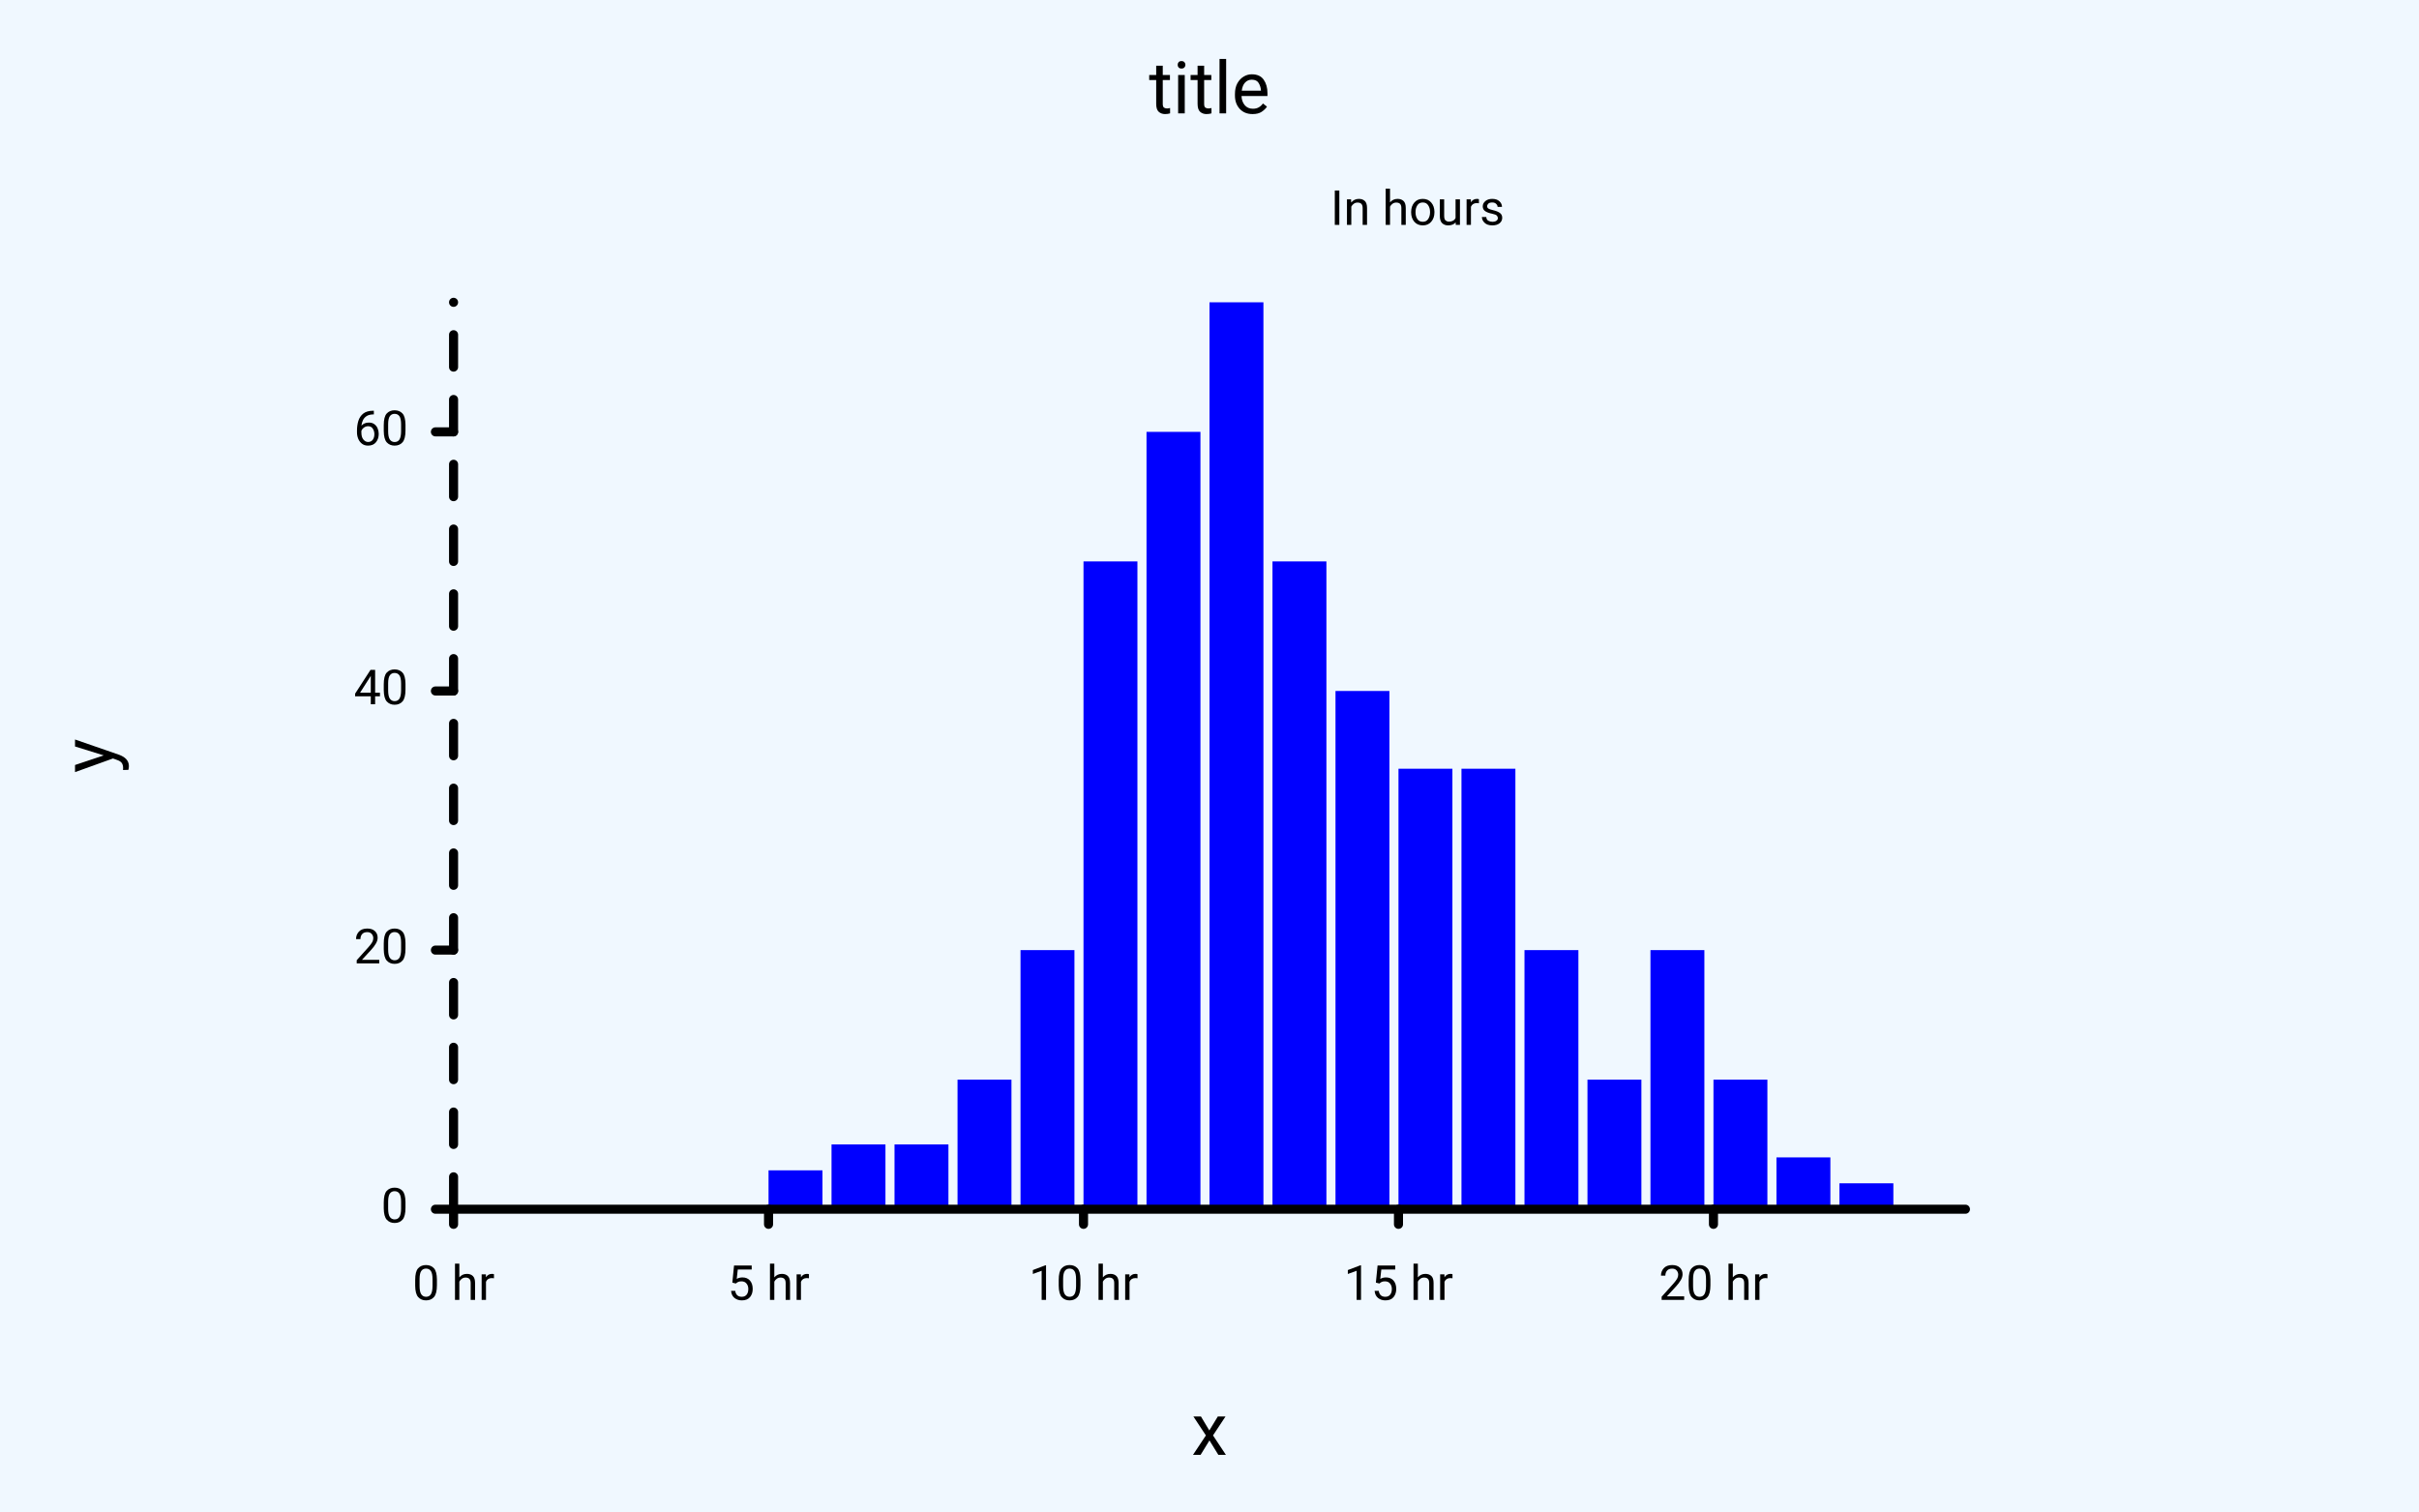
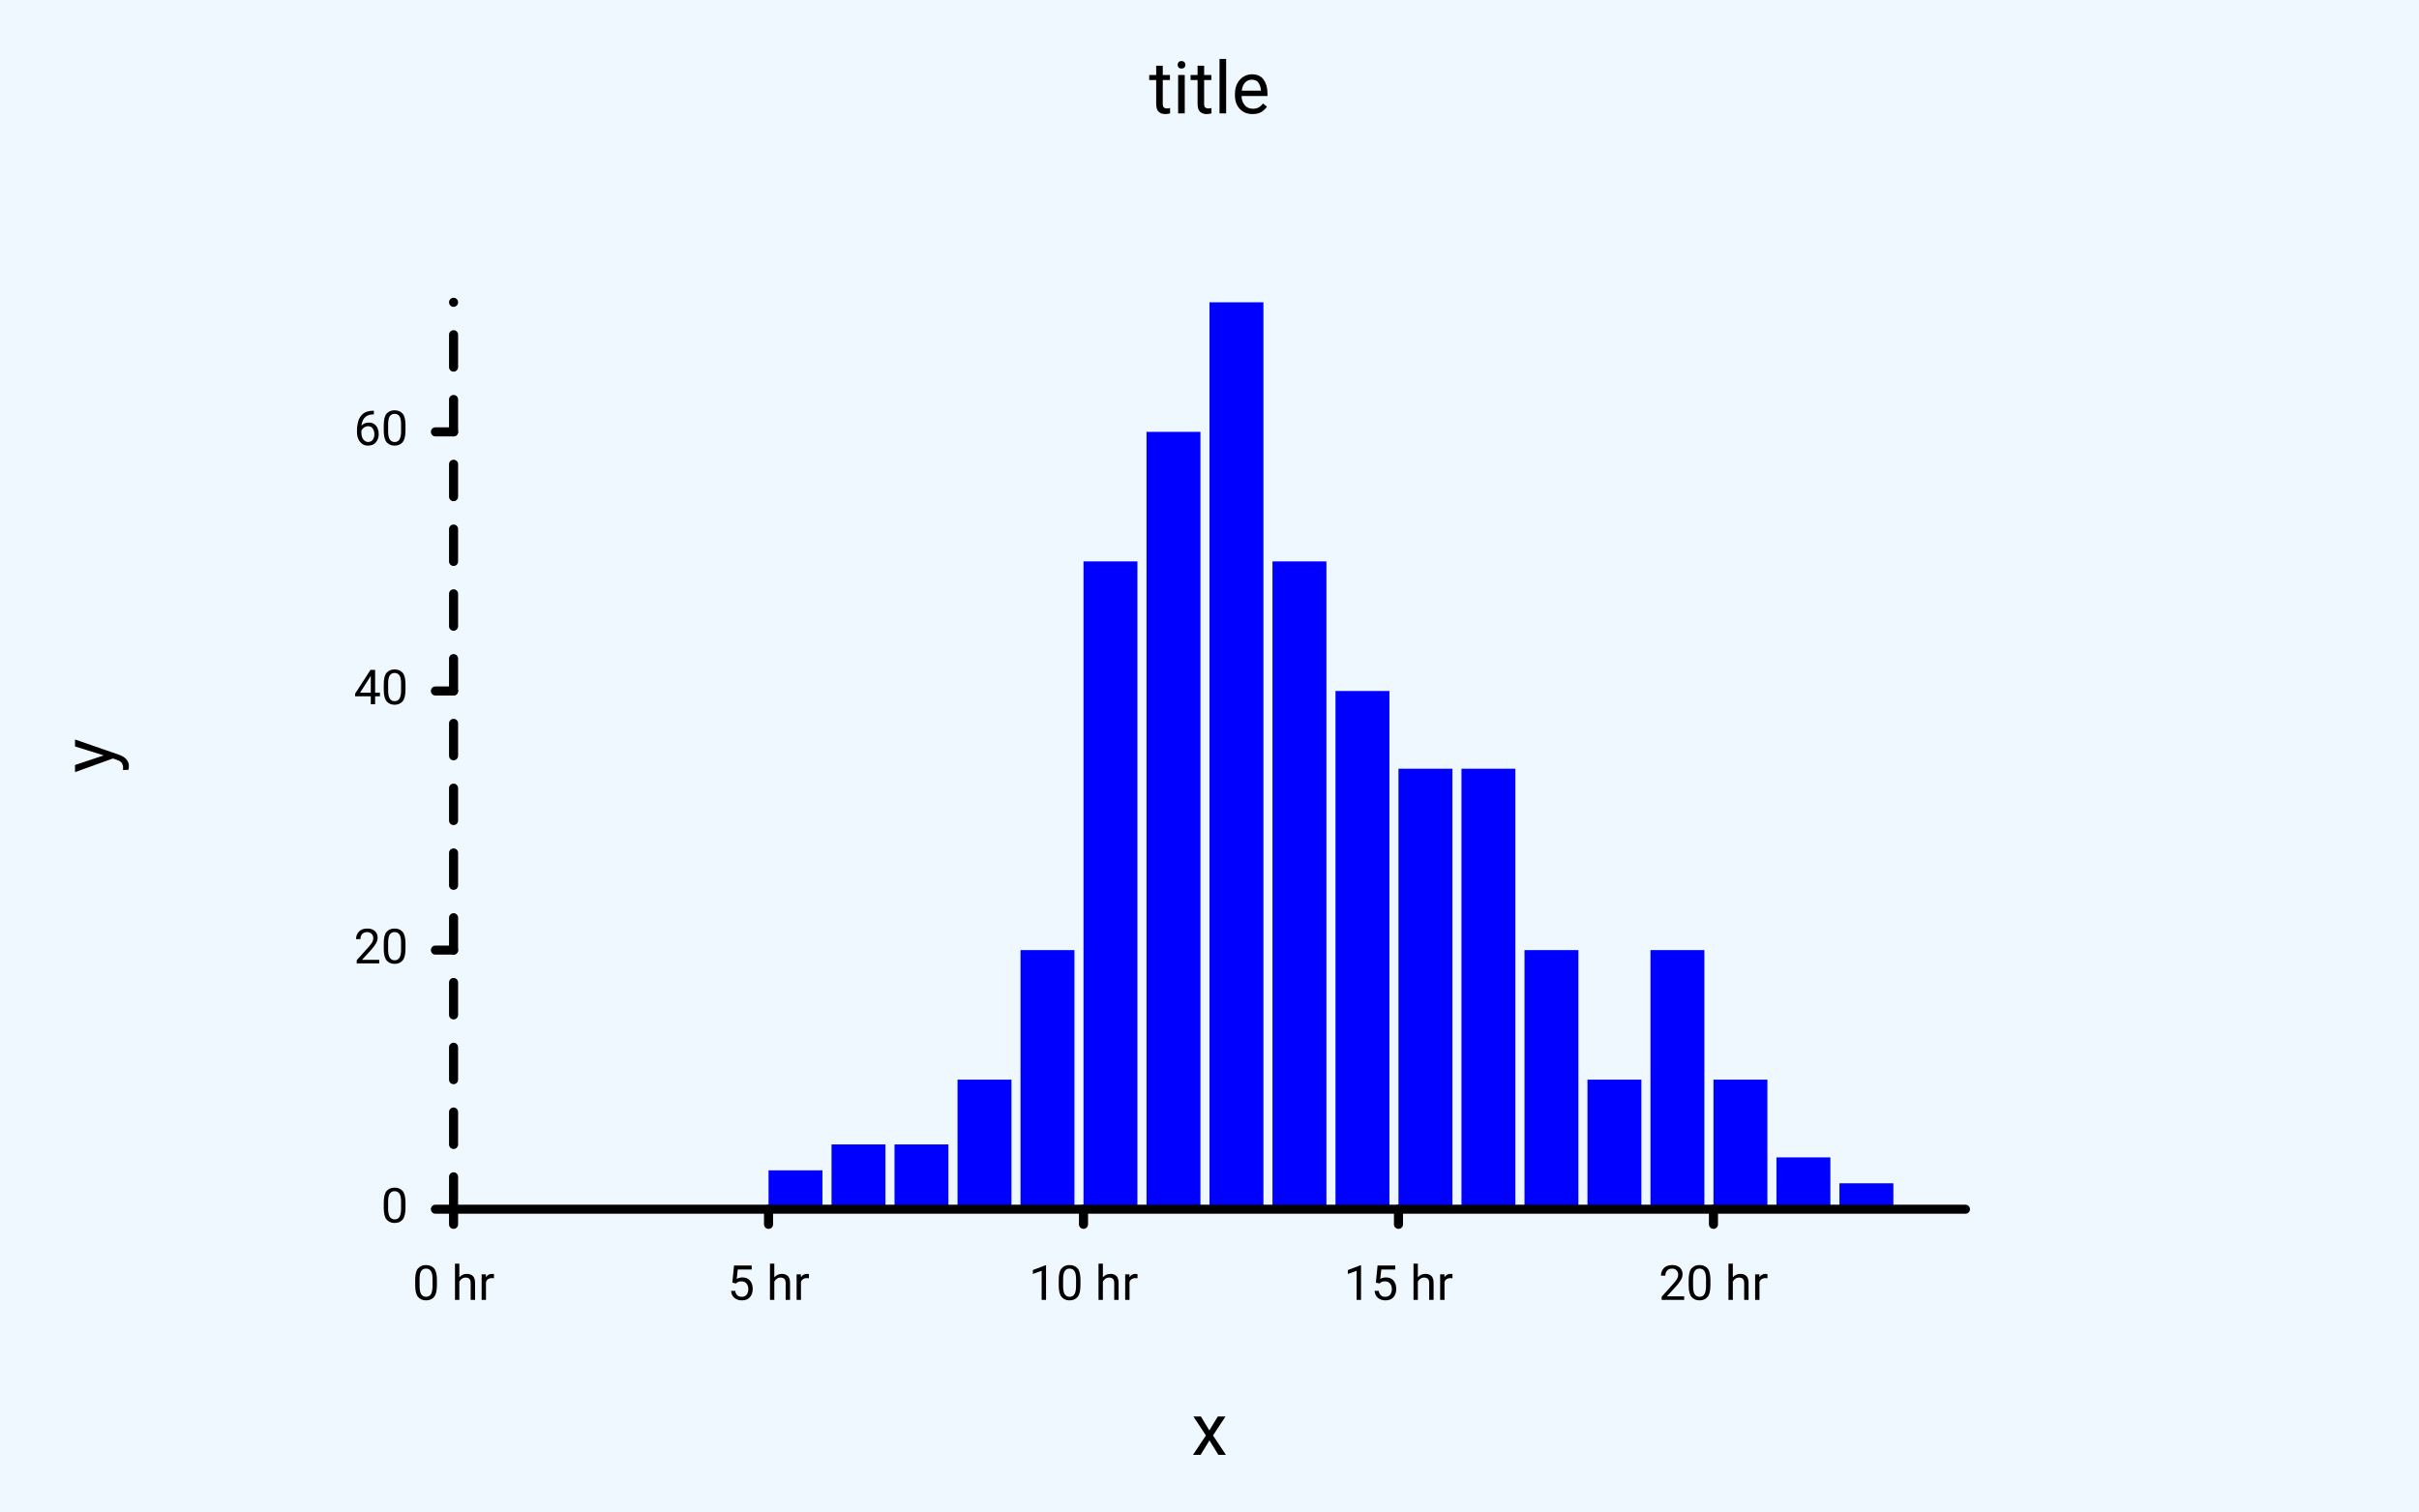
<svg xmlns="http://www.w3.org/2000/svg" class="poloto" width="800" height="500" viewBox="0 0 800 500">
  <style> .poloto{stroke-linecap:round;stroke-linejoin:round;font-family:Roboto,sans-serif;font-size:16px;}.poloto_background{fill:AliceBlue;}.poloto_scatter{stroke-width:7}.poloto_tick_line{stroke:gray;stroke-width:0.5}.poloto_line{stroke-width:2}.poloto_text{fill: black;}.poloto_axis_lines{stroke: black;stroke-width:3;fill:none;stroke-dasharray:none}.poloto_title{font-size:24px;dominant-baseline:start;text-anchor:middle;}.poloto_xname{font-size:24px;dominant-baseline:start;text-anchor:middle;}.poloto_yname{font-size:24px;dominant-baseline:start;text-anchor:middle;}.poloto_legend_text{font-size:20px;dominant-baseline:middle;text-anchor:start;}.poloto0stroke{stroke:blue;}.poloto1stroke{stroke:red;}.poloto2stroke{stroke:green;}.poloto3stroke{stroke:gold;}.poloto4stroke{stroke:aqua;}.poloto5stroke{stroke:lime;}.poloto6stroke{stroke:orange;}.poloto7stroke{stroke:chocolate;}.poloto0fill{fill:blue;}.poloto1fill{fill:red;}.poloto2fill{fill:green;}.poloto3fill{fill:gold;}.poloto4fill{fill:aqua;}.poloto5fill{fill:lime;}.poloto6fill{fill:orange;}.poloto7fill{fill:chocolate;}</style>
  <circle r="1e5" class="poloto_background" />
  <text class="poloto_text poloto_legend_text" x="675" y="100" />
  <g class="poloto_histo poloto0fill">
    <rect x="150.00" y="400.00" width="17.833" height="0" />
    <rect x="170.83" y="400.00" width="17.833" height="0" />
    <rect x="191.67" y="400.00" width="17.833" height="0" />
    <rect x="212.50" y="400.00" width="17.833" height="0" />
    <rect x="233.33" y="400.00" width="17.833" height="0" />
    <rect x="254.17" y="387.14" width="17.833" height="12.857" />
    <rect x="275.00" y="378.57" width="17.833" height="21.429" />
    <rect x="295.83" y="378.57" width="17.833" height="21.429" />
    <rect x="316.67" y="357.14" width="17.833" height="42.857" />
    <rect x="337.50" y="314.29" width="17.833" height="85.714" />
    <rect x="358.33" y="185.71" width="17.833" height="214.286" />
    <rect x="379.17" y="142.86" width="17.833" height="257.143" />
    <rect x="400.00" y="100.00" width="17.833" height="300" />
    <rect x="420.83" y="185.71" width="17.833" height="214.286" />
    <rect x="441.67" y="228.57" width="17.833" height="171.429" />
    <rect x="462.50" y="254.29" width="17.833" height="145.714" />
    <rect x="483.33" y="254.29" width="17.833" height="145.714" />
    <rect x="504.17" y="314.29" width="17.833" height="85.714" />
    <rect x="525.00" y="357.14" width="17.833" height="42.857" />
    <rect x="545.83" y="314.29" width="17.833" height="85.714" />
    <rect x="566.67" y="357.14" width="17.833" height="42.857" />
    <rect x="587.50" y="382.86" width="17.833" height="17.143" />
    <rect x="608.33" y="391.43" width="17.833" height="8.571" />
  </g>
  <text class="poloto_labels poloto_text poloto_title" x="400" y="37.5">title</text>
  <text class="poloto_labels poloto_text poloto_xname" x="400" y="481.25">x</text>
  <text class="poloto_labels poloto_text poloto_yname" transform="rotate(-90,37.5,250)" x="37.5" y="250">y</text>
  <text class="poloto_tick_labels poloto_text" dominant-baseline="middle" text-anchor="start" x="150" y="70" />
  <line class="poloto_axis_lines" stroke="black" x1="150" x2="144" y1="400" y2="400" />
  <text class="poloto_tick_labels poloto_text" dominant-baseline="middle" text-anchor="end" x="135" y="400">0</text>
  <line class="poloto_axis_lines" stroke="black" x1="150" x2="144" y1="314.286" y2="314.286" />
  <text class="poloto_tick_labels poloto_text" dominant-baseline="middle" text-anchor="end" x="135" y="314.286">20</text>
  <line class="poloto_axis_lines" stroke="black" x1="150" x2="144" y1="228.571" y2="228.571" />
  <text class="poloto_tick_labels poloto_text" dominant-baseline="middle" text-anchor="end" x="135" y="228.571">40</text>
  <line class="poloto_axis_lines" stroke="black" x1="150" x2="144" y1="142.857" y2="142.857" />
  <text class="poloto_tick_labels poloto_text" dominant-baseline="middle" text-anchor="end" x="135" y="142.857">60</text>
-   <text class="poloto_tick_labels poloto_text" dominant-baseline="middle" text-anchor="start" x="440" y="70">In hours</text>
+   <text class="poloto_tick_labels poloto_text" dominant-baseline="middle" text-anchor="start" x="440" y="70" />
  <line class="poloto_axis_lines" stroke="black" x1="150" x2="150" y1="400" y2="405" />
  <text class="poloto_tick_labels poloto_text" dominant-baseline="start" text-anchor="middle" x="150" y="430">0 hr</text>
  <line class="poloto_axis_lines" stroke="black" x1="254.167" x2="254.167" y1="400" y2="405" />
  <text class="poloto_tick_labels poloto_text" dominant-baseline="start" text-anchor="middle" x="254.167" y="430">5 hr</text>
  <line class="poloto_axis_lines" stroke="black" x1="358.333" x2="358.333" y1="400" y2="405" />
  <text class="poloto_tick_labels poloto_text" dominant-baseline="start" text-anchor="middle" x="358.333" y="430">10 hr</text>
  <line class="poloto_axis_lines" stroke="black" x1="462.5" x2="462.5" y1="400" y2="405" />
  <text class="poloto_tick_labels poloto_text" dominant-baseline="start" text-anchor="middle" x="462.5" y="430">15 hr</text>
  <line class="poloto_axis_lines" stroke="black" x1="566.667" x2="566.667" y1="400" y2="405" />
  <text class="poloto_tick_labels poloto_text" dominant-baseline="start" text-anchor="middle" x="566.667" y="430">20 hr</text>
  <path stroke="black" fill="none" class="poloto_axis_lines" d=" M 150 400 L 650 400" />
  <path stroke="black" fill="none" class="poloto_axis_lines" style="stroke-dasharray:10.714;stroke-dashoffset:-0;" d=" M 150 400 L 150 100" />
</svg>
